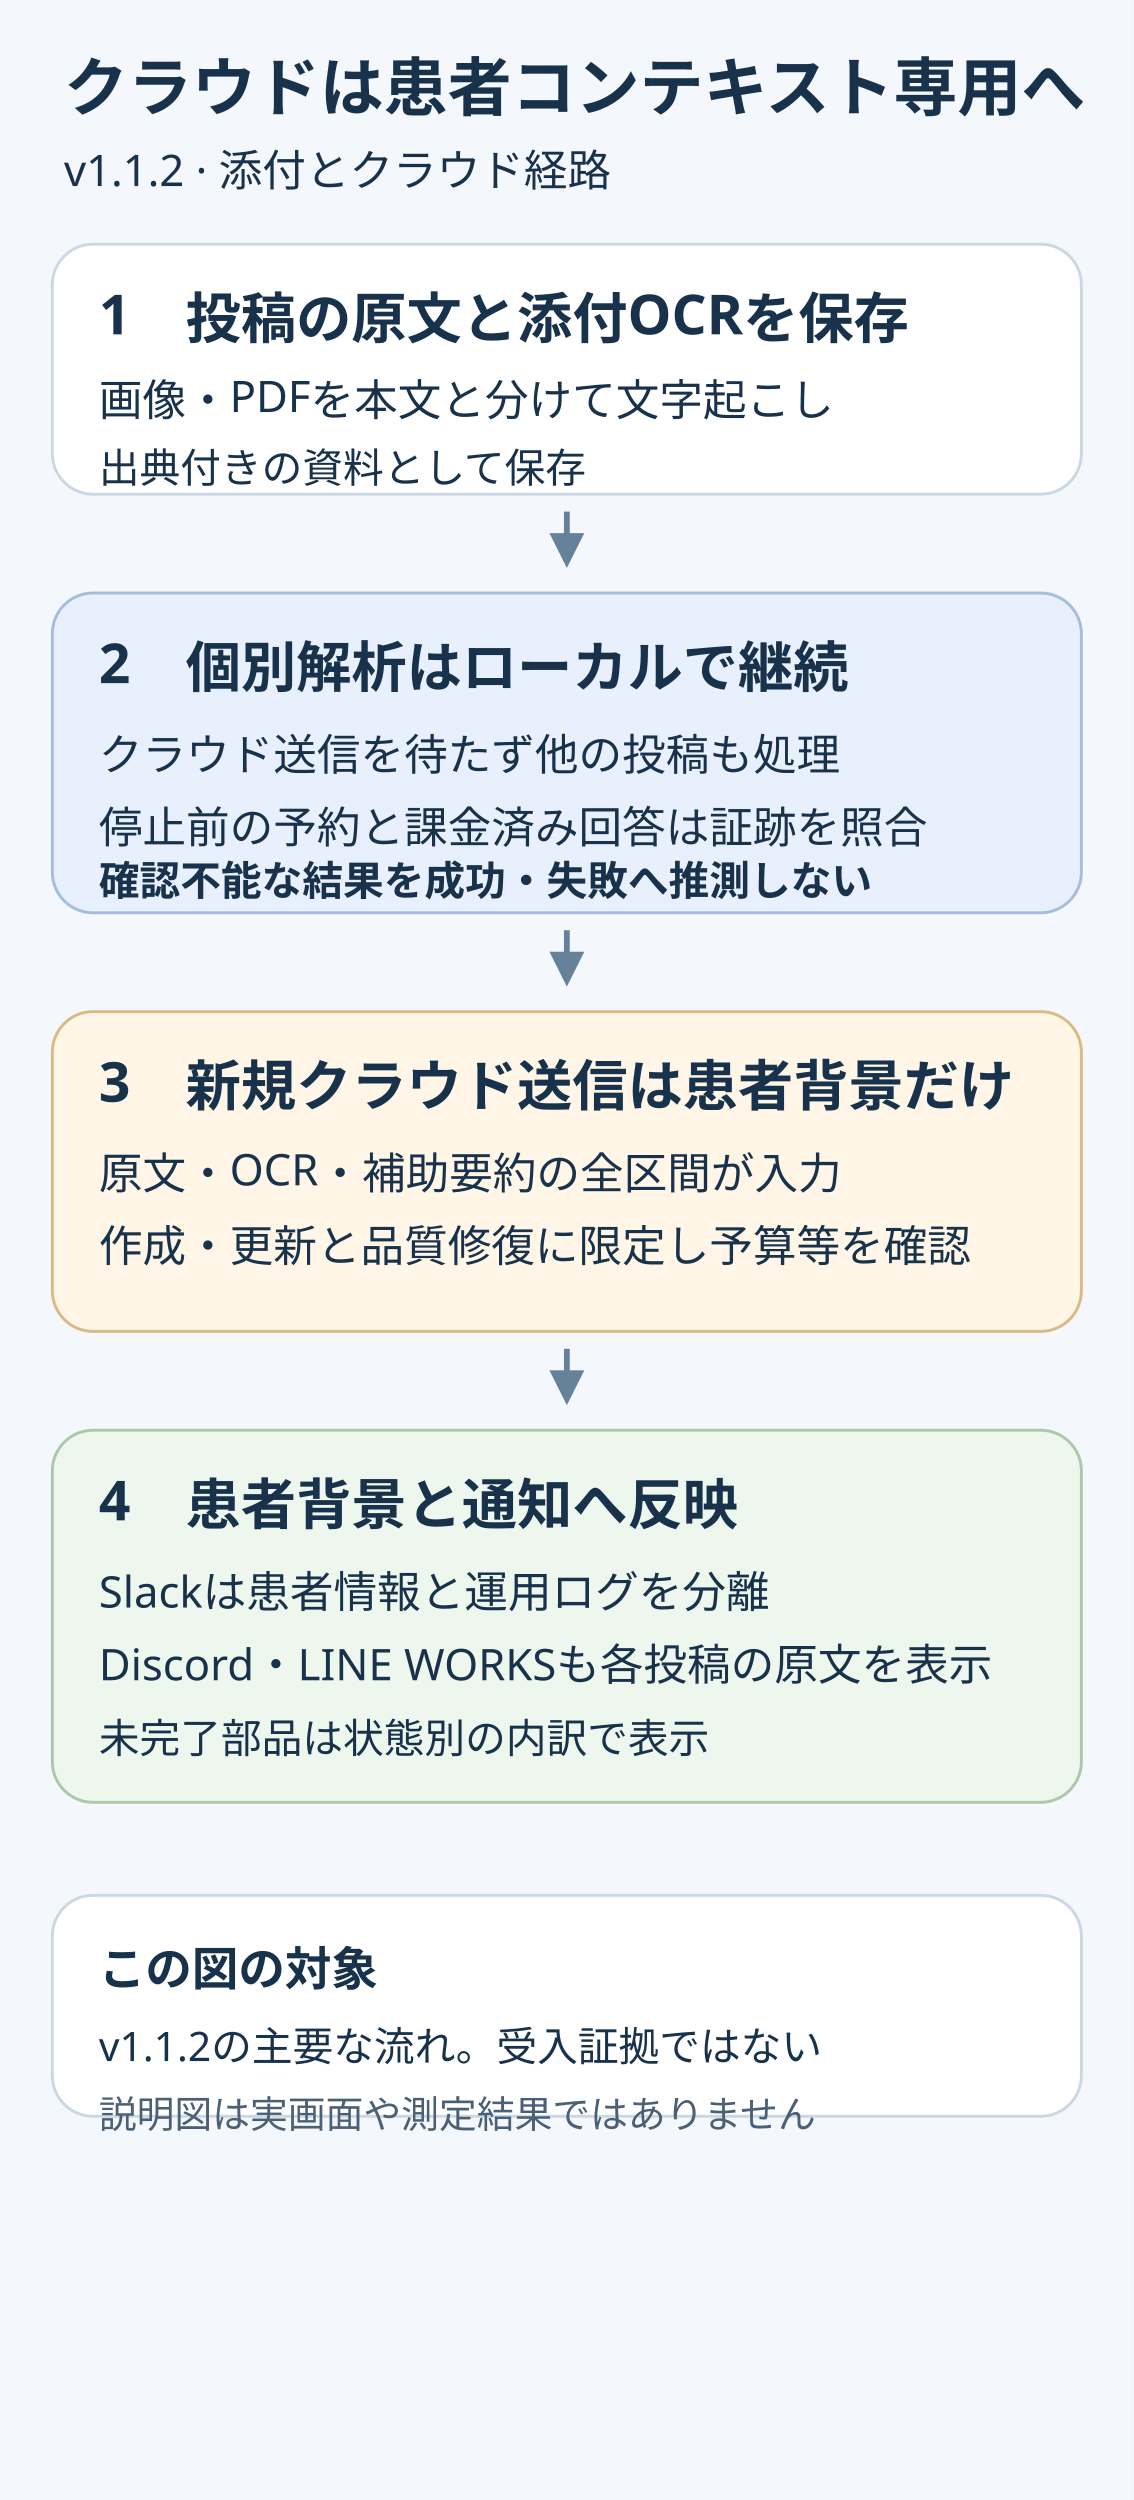
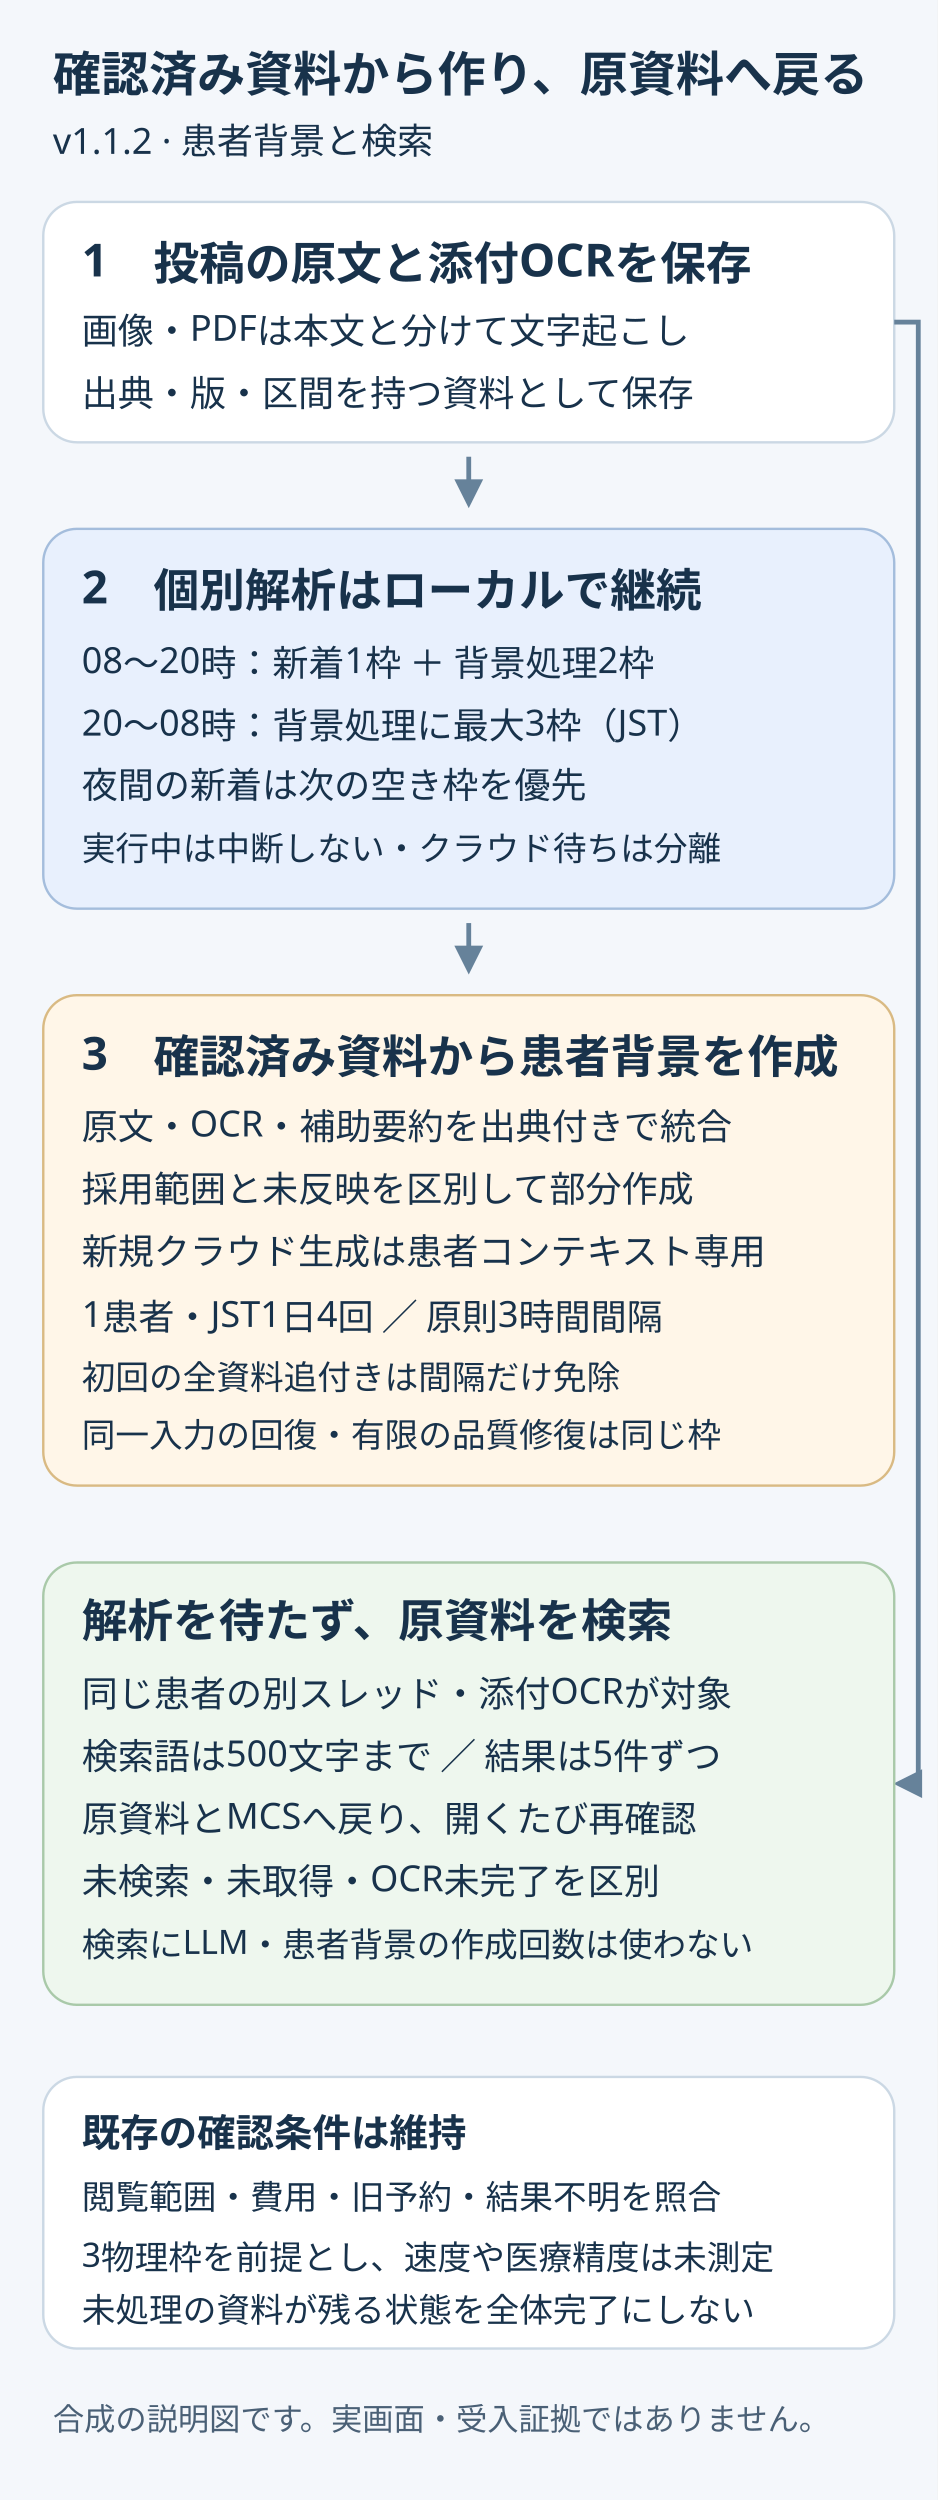
- <svg xmlns="http://www.w3.org/2000/svg" width="390" height="860" viewBox="0 0 390 860" role="img" aria-labelledby="title desc">
+ <svg xmlns="http://www.w3.org/2000/svg" width="390" height="1040" viewBox="0 0 390 1040" role="img" aria-labelledby="title desc">
  <defs>
    <marker id="arrow" viewBox="0 0 10 10" refX="8" refY="5" markerWidth="6" markerHeight="6" orient="auto-start-reverse">
      <path d="M0 0L10 5L0 10" fill="#66829a" />
    </marker>
  </defs>
-   <rect width="390" height="860" fill="#f4f7fb" />
+   <rect width="390" height="1040" fill="#f4f7fb" />
  <g font-family="Hiragino Kaku Gothic ProN, sans-serif" fill="#18324b">
-     <text x="22" y="38" font-size="22" font-weight="700">クラウドは患者コンテキスト専用へ</text>
-     <text x="22" y="64" font-size="15">v1.1.2 · 添付とクラウド経路</text>
-     <rect x="18" y="84" width="354" height="86" rx="14" fill="#ffffff" stroke="#cbd8e4" />
+     <text x="22" y="38" font-size="20" font-weight="700">確認済み資料から作り、原資料へ戻る</text>
+     <text x="22" y="64" font-size="15">v1.1.2 · 患者背景と検索</text>
+     <rect x="18" y="84" width="354" height="100" rx="14" fill="#ffffff" stroke="#cbd8e4" />
    <text x="34" y="115" font-size="19" font-weight="700">1　投稿の原文と添付OCRを保存</text>
-     <text x="34" y="143" font-size="15">画像・PDFを本文と分けて文字起こし</text>
-     <text x="34" y="166" font-size="14">出典付きの資料として保存</text>
-     <path d="M195 176V193" stroke="#66829a" stroke-width="2" marker-end="url(#arrow)" />
-     <rect x="18" y="204" width="354" height="110" rx="14" fill="#e8f0fd" stroke="#a4bddc" />
-     <text x="34" y="235" font-size="19" font-weight="700">2　個別解析はローカルで継続</text>
-     <text x="34" y="265" font-size="15">クラウド送信を待たず他の投稿も処理</text>
-     <text x="34" y="290" font-size="15">停止前の予約と課金済み回答は証跡を照合</text>
-     <text x="34" y="308" font-size="14" font-weight="700">確認不能な結果を成功・失敗へ推測しない</text>
-     <path d="M195 320V337" stroke="#66829a" stroke-width="2" marker-end="url(#arrow)" />
-     <rect x="18" y="348" width="354" height="110" rx="14" fill="#fff6e8" stroke="#d9ba83" />
-     <text x="34" y="379" font-size="19" font-weight="700">3　新規クラウド送信は患者背景だけ</text>
-     <text x="34" y="409" font-size="15">原文・OCR・補助要約の全区間が入力</text>
-     <text x="34" y="434" font-size="15">作成・更新と品質修復に限定し予算等を確認</text>
-     <path d="M195 464V481" stroke="#66829a" stroke-width="2" marker-end="url(#arrow)" />
-     <rect x="18" y="492" width="354" height="128" rx="14" fill="#eef7ee" stroke="#a9c9a9" />
-     <text x="34" y="523" font-size="19" font-weight="700">4　患者背景と通知へ反映</text>
-     <text x="34" y="553" font-size="15">Slackは患者情報と運用ログを分離</text>
-     <text x="34" y="578" font-size="15">Discord・LINE WORKSも各投稿の原文を表示</text>
-     <text x="34" y="603" font-size="14">未完了部品は状態別の内訳で表示</text>
-     <rect x="18" y="652" width="354" height="76" rx="14" fill="#ffffff" stroke="#cbd8e4" />
-     <text x="34" y="683" font-size="16" font-weight="700">この図の対象</text>
-     <text x="34" y="709" font-size="14">v1.1.2の主要な流れ。受入証拠ではない</text>
-     <text x="34" y="732" font-size="13" fill="#4a6076">説明図は実画面や測定結果ではありません</text>
+     <text x="34" y="143" font-size="15">画像・PDFは本文と分けて文字起こし</text>
+     <text x="34" y="169" font-size="15">出典・版・区間を持つ資料として保存</text>
+     <path d="M195 190V209" stroke="#66829a" stroke-width="2" marker-end="url(#arrow)" />
+     <path d="M372 134H382V742H374" stroke="#66829a" stroke-width="2" fill="none" marker-end="url(#arrow)" />
+     <rect x="18" y="220" width="354" height="158" rx="14" fill="#e8f0fd" stroke="#a4bddc" />
+     <text x="34" y="251" font-size="19" font-weight="700">2　個別解析はローカルで継続</text>
+     <text x="34" y="280" font-size="15">08〜20時：新着1枠 ＋ 背景処理2枠</text>
+     <text x="34" y="306" font-size="15">20〜08時：背景処理に最大3枠（JST）</text>
+     <text x="34" y="332" font-size="15">夜間の新着は次の空き枠を優先</text>
+     <text x="34" y="358" font-size="14">実行中は中断しない・クラウド待ちは分離</text>
+     <path d="M195 384V403" stroke="#66829a" stroke-width="2" marker-end="url(#arrow)" />
+     <rect x="18" y="414" width="354" height="204" rx="14" fill="#fff6e8" stroke="#d9ba83" />
+     <text x="34" y="445" font-size="19" font-weight="700">3　確認済み資料から患者背景を作成</text>
+     <text x="34" y="474" font-size="15">原文・OCR・補助要約を出典付きで統合</text>
+     <text x="34" y="500" font-size="15">採用範囲と未反映を区別して部分作成</text>
+     <text x="34" y="526" font-size="15">新規クラウド生成は患者コンテキスト専用</text>
+     <text x="34" y="552" font-size="15">1患者・JST1日4回 ／ 原則3時間間隔</text>
+     <text x="34" y="578" font-size="14">初回の全資料追付きは間隔だけ免除</text>
+     <text x="34" y="602" font-size="14">同一入力の回復・有限の品質修復は同じ枠</text>
+     <rect x="18" y="650" width="354" height="184" rx="14" fill="#eef7ee" stroke="#a9c9a9" />
+     <text x="34" y="681" font-size="19" font-weight="700">解析を待たず、原資料を検索</text>
+     <text x="34" y="710" font-size="15">同じ患者の別スレッド・添付OCRが対象</text>
+     <text x="34" y="736" font-size="15">検索語は500文字まで ／ 結果は5件ずつ</text>
+     <text x="34" y="762" font-size="15">原資料とMCSへ戻り、開くたび再確認</text>
+     <text x="34" y="788" font-size="15">未検索・未取得・OCR未完了を区別</text>
+     <text x="34" y="814" font-size="14">検索にLLM・患者背景の作成回数は使わない</text>
+     <rect x="18" y="864" width="354" height="113" rx="14" fill="#ffffff" stroke="#cbd8e4" />
+     <text x="34" y="893" font-size="16" font-weight="700">既存の確認条件は維持</text>
+     <text x="34" y="919" font-size="14">閲覧範囲・費用・旧予約・結果不明を照合</text>
+     <text x="34" y="943" font-size="14">3物理枠を前提とし、速度や医療精度は未測定</text>
+     <text x="34" y="966" font-size="14">未処理の資料が残る状態を全体完了にしない</text>
+     <text x="22" y="1011" font-size="13" fill="#4a6076">合成の説明図です。実画面・受入証拠ではありません。</text>
  </g>
</svg>
